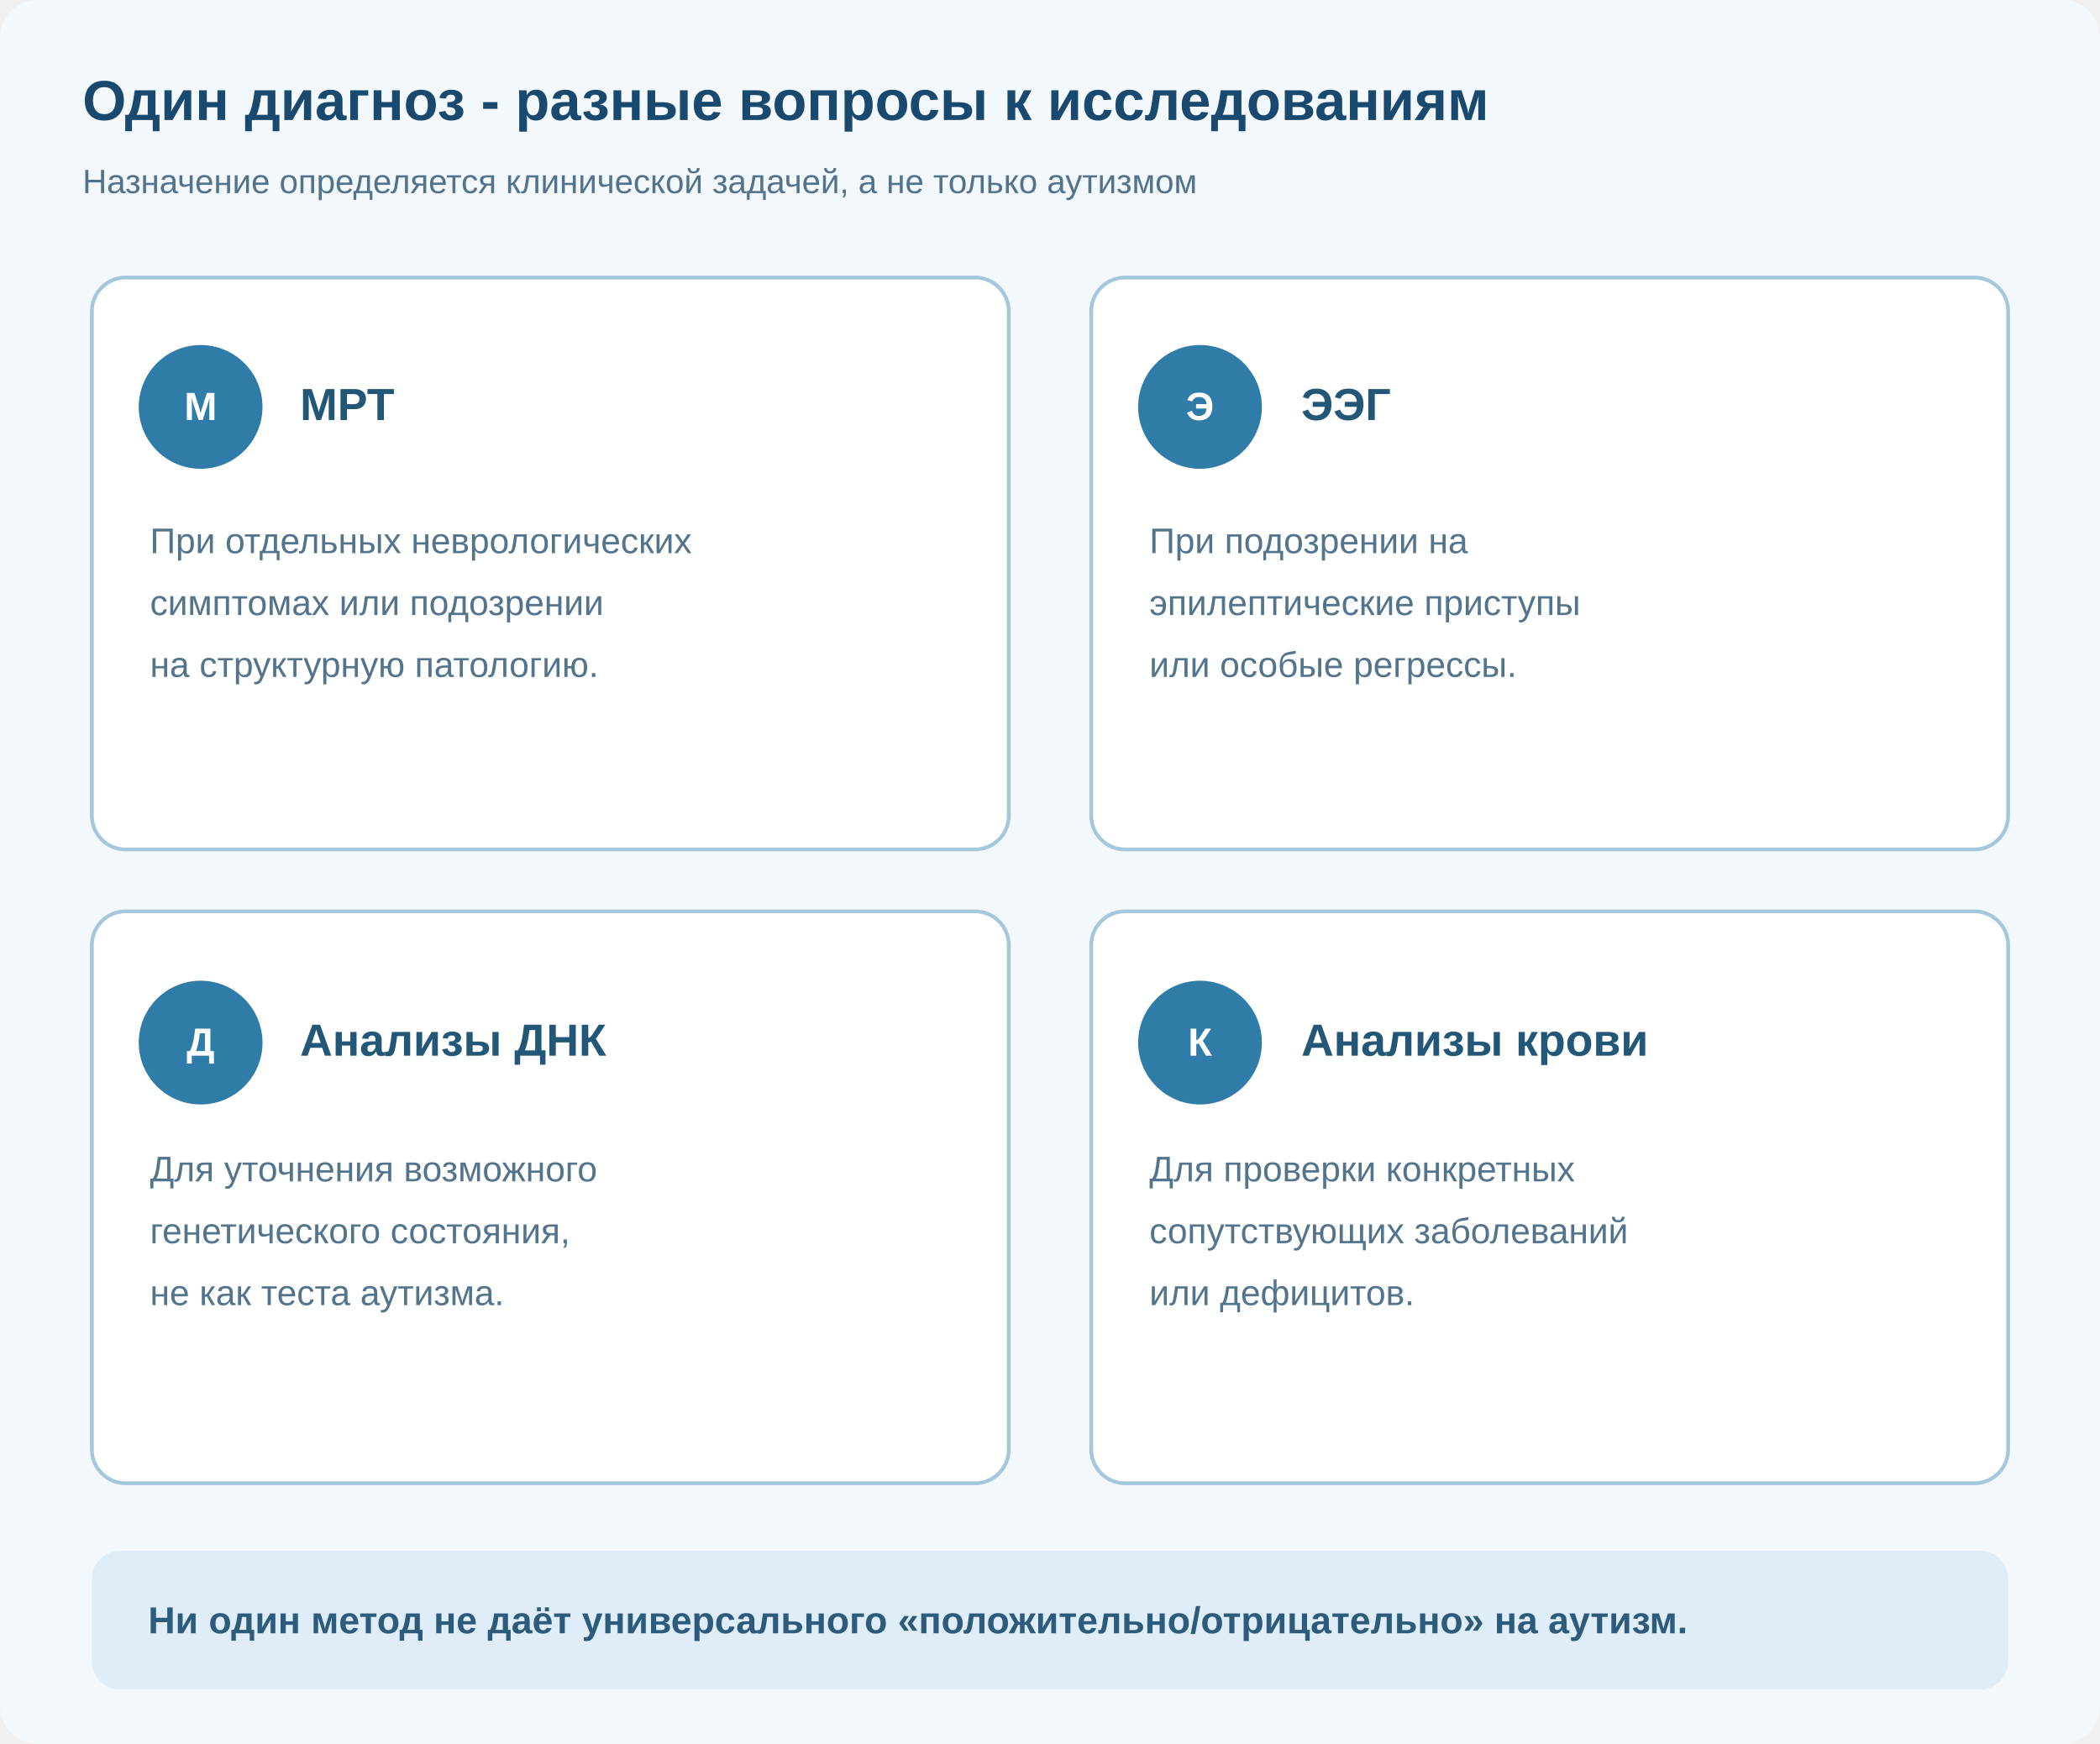
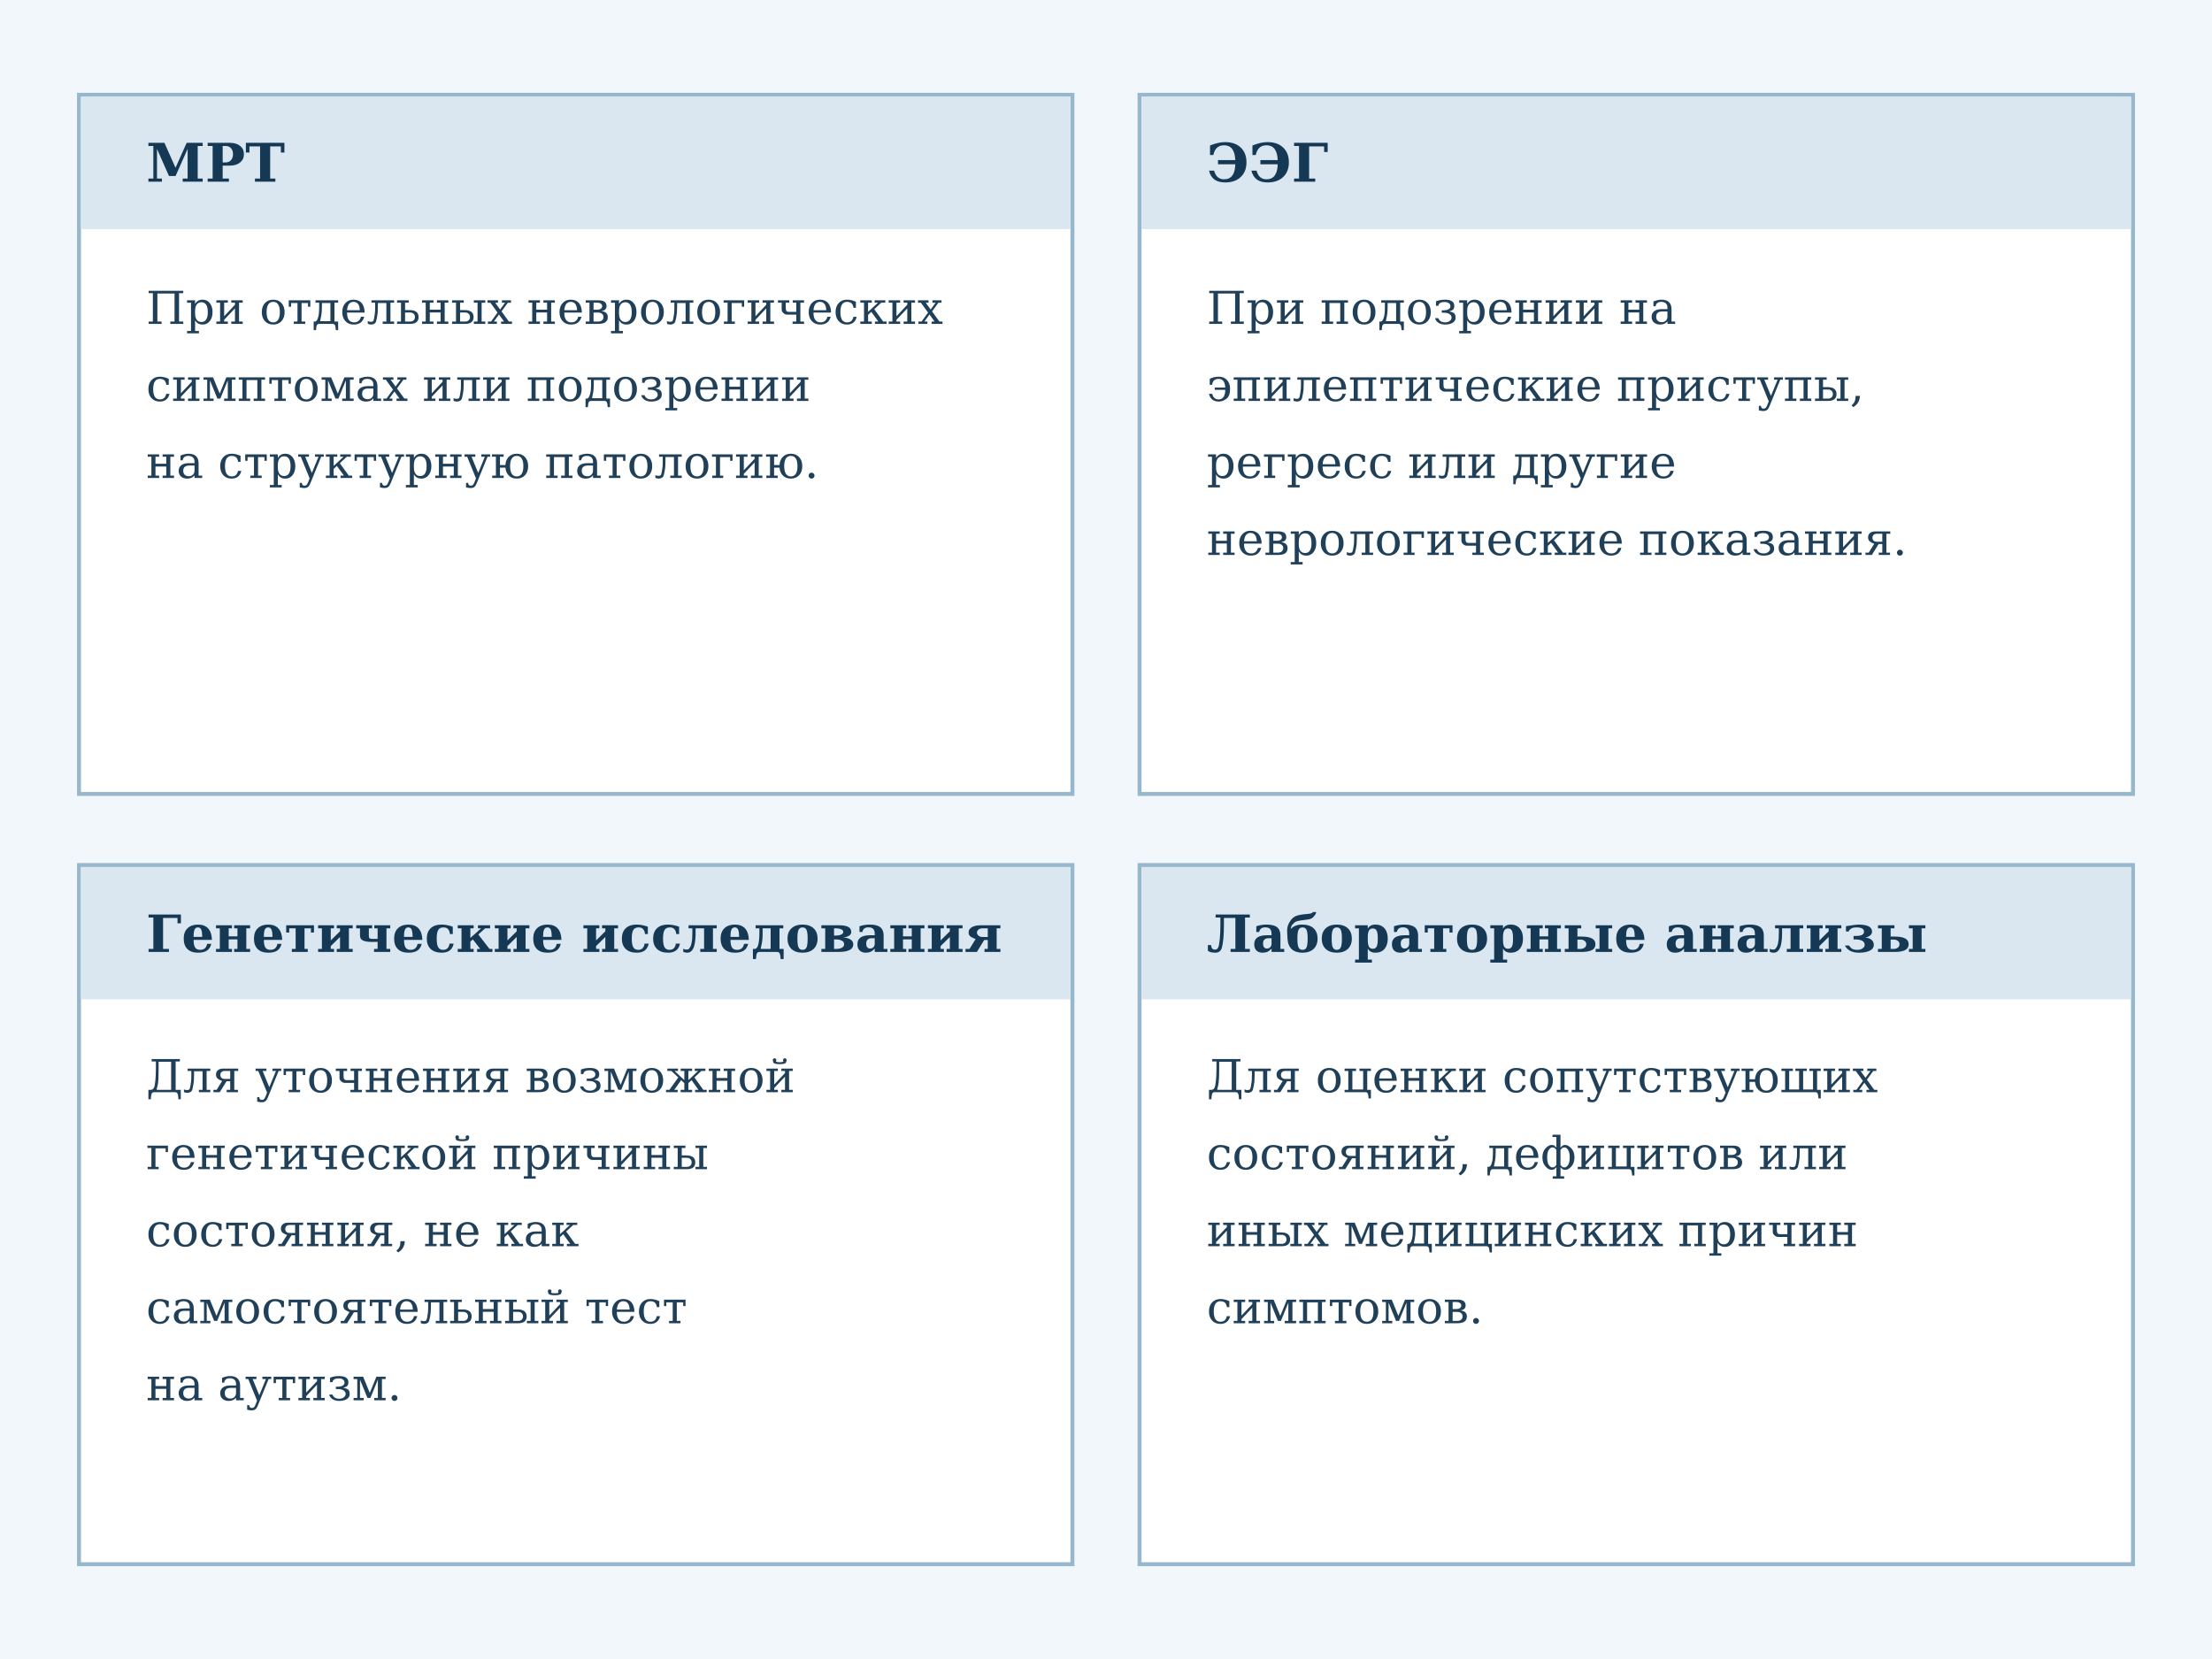
- <svg xmlns="http://www.w3.org/2000/svg" viewBox="0 0 1120 930" role="img" aria-labelledby="t d">
-   <rect width="1120" height="930" rx="20" fill="#f2f8fc" />
-   <text x="44" y="64" font-family="Arial,sans-serif" font-size="30" font-weight="700" fill="#19496f">Один диагноз - разные вопросы к исследованиям</text>
-   <text x="44" y="103" font-family="Arial,sans-serif" font-size="18" fill="#53738c">Назначение определяется клинической задачей, а не только аутизмом</text>
-   <g stroke="#a4c7dc" stroke-width="2" fill="#fff">
-     <rect x="49" y="148" width="489" height="305" rx="18" />
-     <rect x="582" y="148" width="489" height="305" rx="18" />
-     <rect x="49" y="486" width="489" height="305" rx="18" />
-     <rect x="582" y="486" width="489" height="305" rx="18" />
+ <svg xmlns="http://www.w3.org/2000/svg" viewBox="0 0 1120 840" role="img" aria-labelledby="figure-title figure-desc" lang="ru">
+   <style>
+   .head { font: 700 27px Georgia, "DejaVu Serif", serif; fill: #153955; }
+   .body { font: 23px Georgia, "DejaVu Serif", serif; fill: #203f58; }
+ </style>
+   <rect width="1120" height="840" fill="#f2f7fb" />
+   <g fill="#ffffff" stroke="#97b7cc" stroke-width="2">
+     <rect x="40" y="48" width="503" height="354" />
+     <rect x="577" y="48" width="503" height="354" />
+     <rect x="40" y="438" width="503" height="354" />
+     <rect x="577" y="438" width="503" height="354" />
  </g>
-   <g fill="#2f7ca9">
-     <circle cx="107" cy="217" r="33" />
-     <circle cx="640" cy="217" r="33" />
-     <circle cx="107" cy="556" r="33" />
-     <circle cx="640" cy="556" r="33" />
+   <g fill="#dae7f0">
+     <path d="M41 49 H542 V116 H41Z" />
+     <path d="M578 49 H1079 V116 H578Z" />
+     <path d="M41 439 H542 V506 H41Z" />
+     <path d="M578 439 H1079 V506 H578Z" />
  </g>
-   <g fill="#fff" font-family="Arial,sans-serif" text-anchor="middle" font-size="21" font-weight="700">
-     <text x="107" y="224">М</text>
-     <text x="640" y="224">Э</text>
-     <text x="107" y="563">Д</text>
-     <text x="640" y="563">К</text>
+   <g class="head">
+     <text x="74" y="92">МРТ</text>
+     <text x="611" y="92">ЭЭГ</text>
+     <text x="74" y="482" font-size="26">Генетические исследования</text>
+     <text x="611" y="482" font-size="26">Лабораторные анализы</text>
  </g>
-   <g font-family="Arial,sans-serif" fill="#225778" font-size="24" font-weight="700">
-     <text x="160" y="224">МРТ</text>
-     <text x="694" y="224">ЭЭГ</text>
-     <text x="160" y="563">Анализы ДНК</text>
-     <text x="694" y="563">Анализы крови</text>
+   <g class="body">
+     <text x="74" y="164">
+       <tspan x="74">При отдельных неврологических</tspan>
+       <tspan x="74" dy="39">симптомах или подозрении</tspan>
+       <tspan x="74" dy="39">на структурную патологию.</tspan>
+     </text>
+     <text x="611" y="164">
+       <tspan x="611">При подозрении на</tspan>
+       <tspan x="611" dy="39">эпилептические приступы,</tspan>
+       <tspan x="611" dy="39">регресс или другие</tspan>
+       <tspan x="611" dy="39">неврологические показания.</tspan>
+     </text>
+     <text x="74" y="553">
+       <tspan x="74">Для уточнения возможной</tspan>
+       <tspan x="74" dy="39">генетической причины</tspan>
+       <tspan x="74" dy="39">состояния, не как</tspan>
+       <tspan x="74" dy="39">самостоятельный тест</tspan>
+       <tspan x="74" dy="39">на аутизм.</tspan>
+     </text>
+     <text x="611" y="553">
+       <tspan x="611">Для оценки сопутствующих</tspan>
+       <tspan x="611" dy="39">состояний, дефицитов или</tspan>
+       <tspan x="611" dy="39">иных медицинских причин</tspan>
+       <tspan x="611" dy="39">симптомов.</tspan>
+     </text>
  </g>
-   <g font-family="Arial,sans-serif" fill="#52748c" font-size="19">
-     <text x="80" y="295">При отдельных неврологических</text>
-     <text x="80" y="328">симптомах или подозрении</text>
-     <text x="80" y="361">на структурную патологию.</text>
-     <text x="613" y="295">При подозрении на</text>
-     <text x="613" y="328">эпилептические приступы</text>
-     <text x="613" y="361">или особые регрессы.</text>
-     <text x="80" y="630">Для уточнения возможного</text>
-     <text x="80" y="663">генетического состояния,</text>
-     <text x="80" y="696">не как теста аутизма.</text>
-     <text x="613" y="630">Для проверки конкретных</text>
-     <text x="613" y="663">сопутствующих заболеваний</text>
-     <text x="613" y="696">или дефицитов.</text>
-   </g>
-   <rect x="49" y="827" width="1022" height="74" rx="15" fill="#deedf7" />
-   <text x="79" y="871" font-family="Arial,sans-serif" font-size="20" font-weight="700" fill="#2c5b7c">Ни один метод не даёт универсального «положительно/отрицательно» на аутизм.</text>
</svg>
